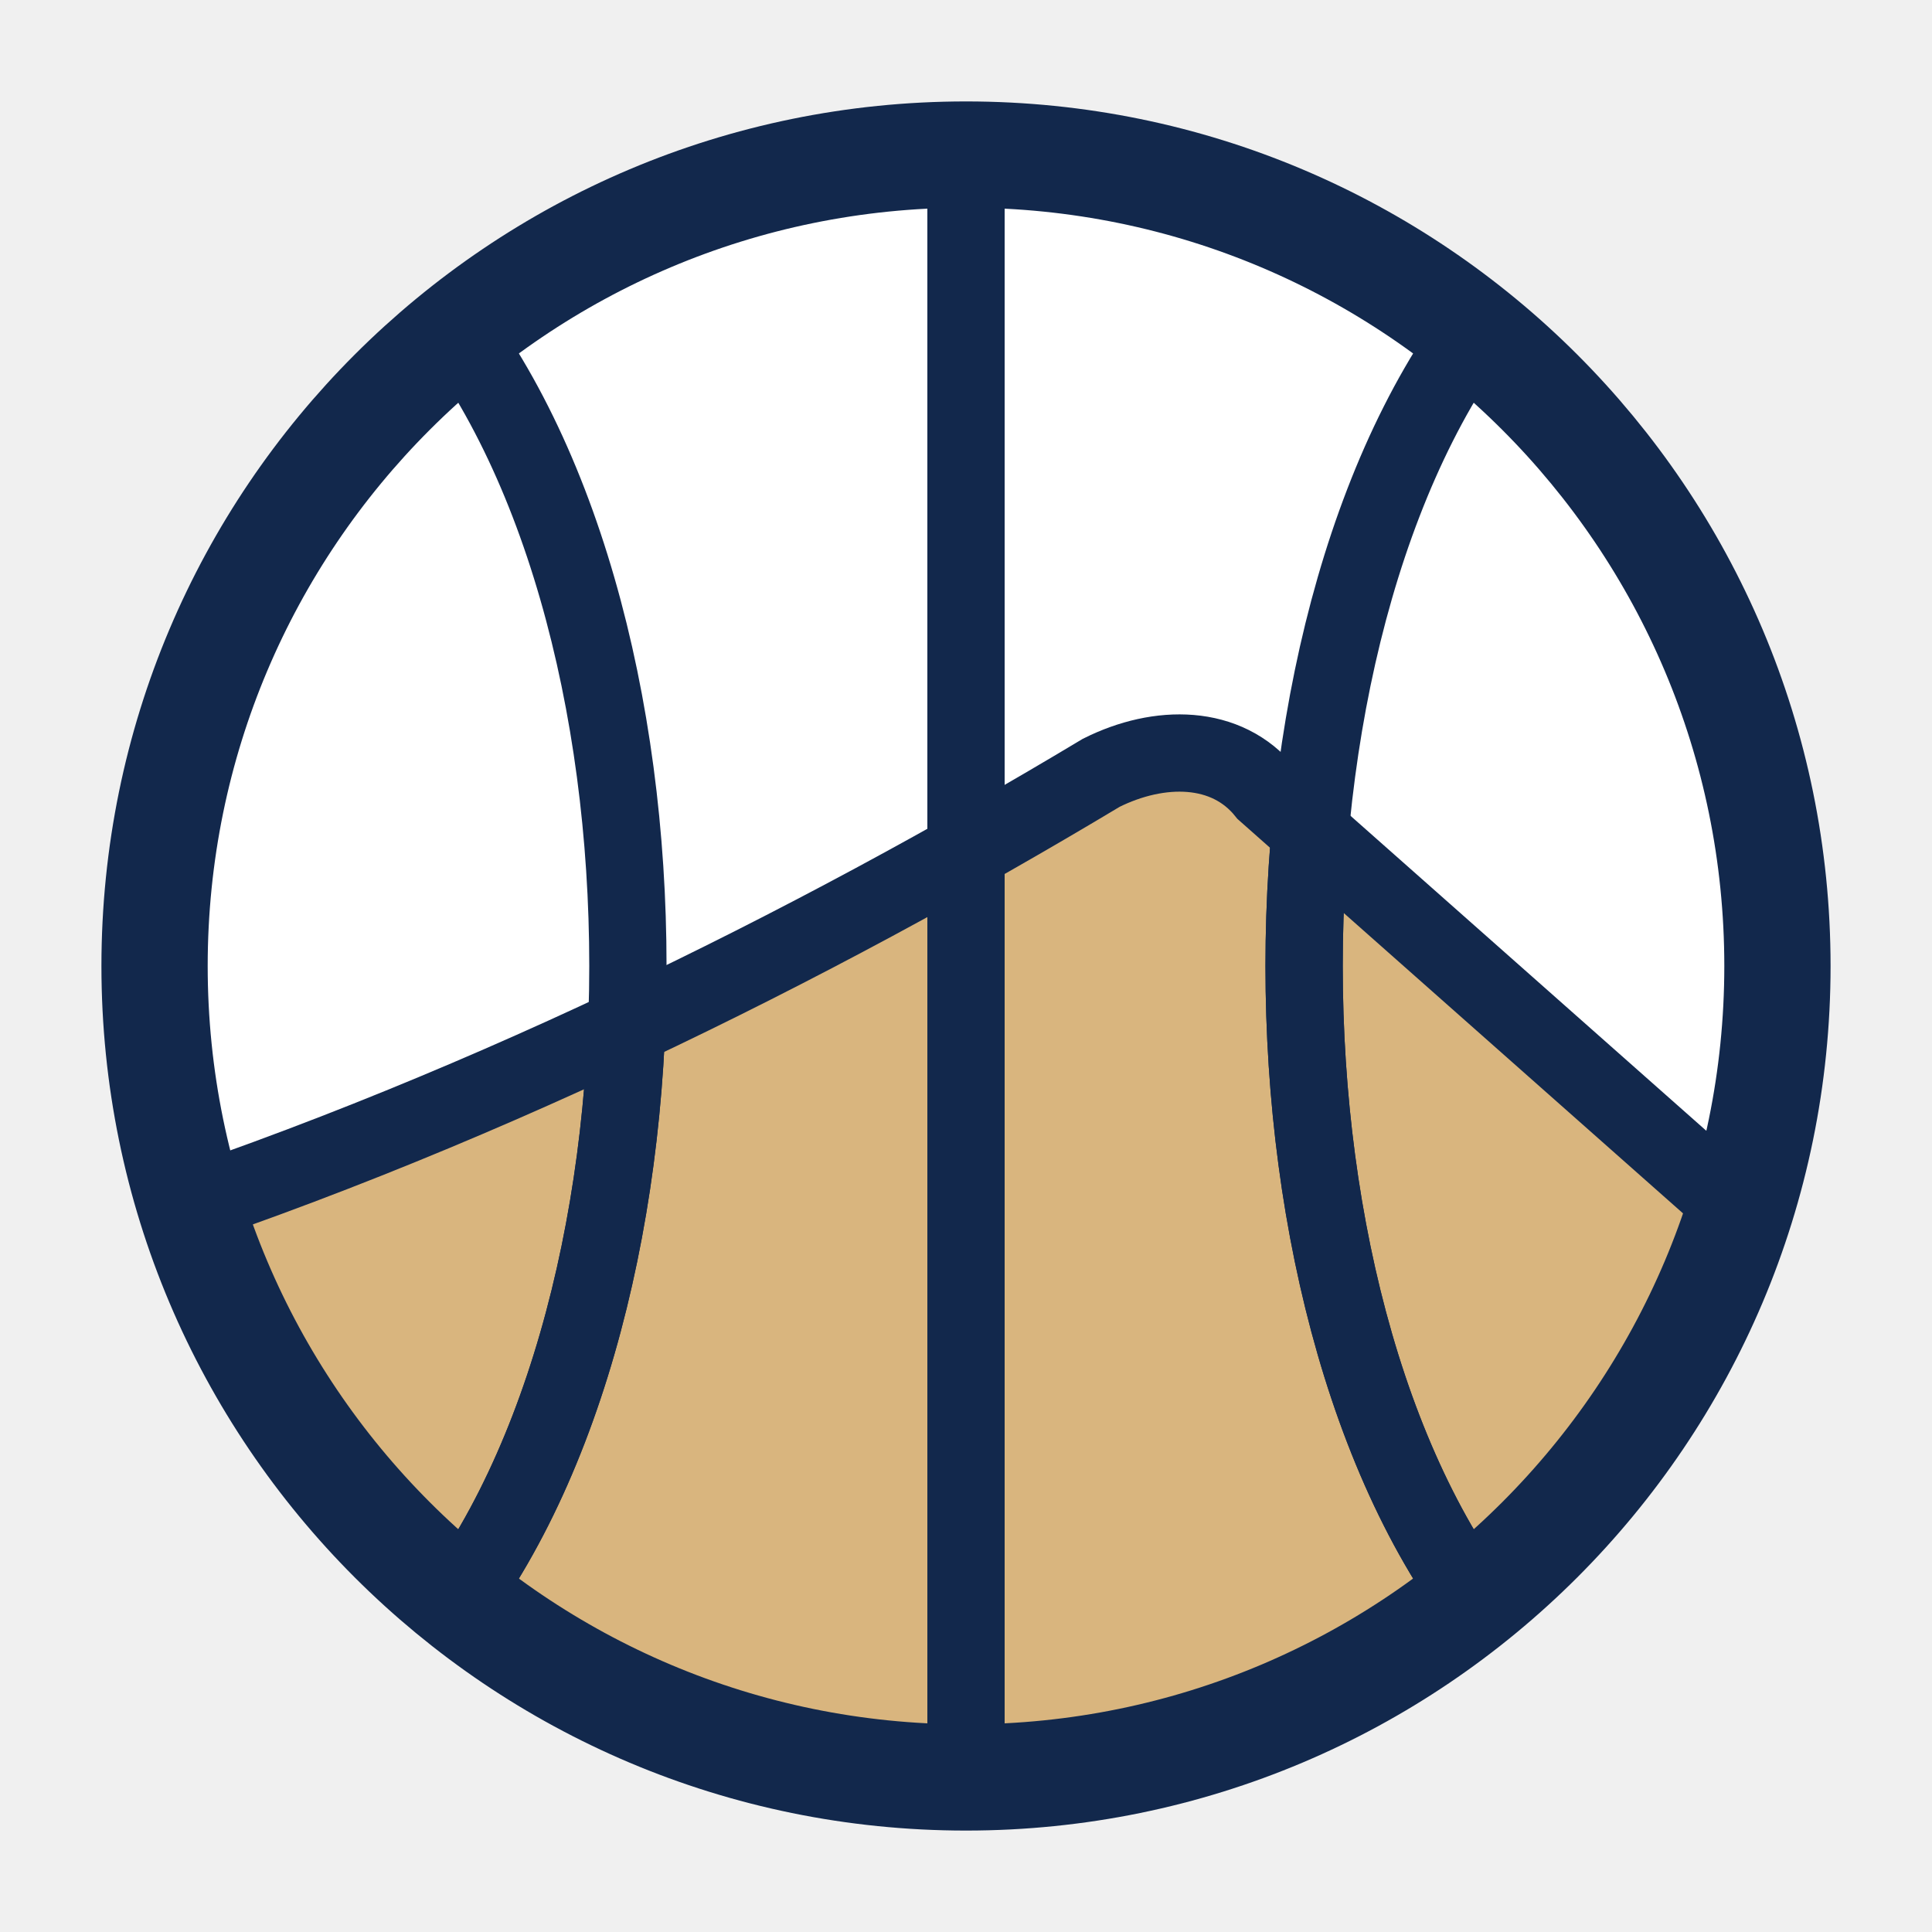
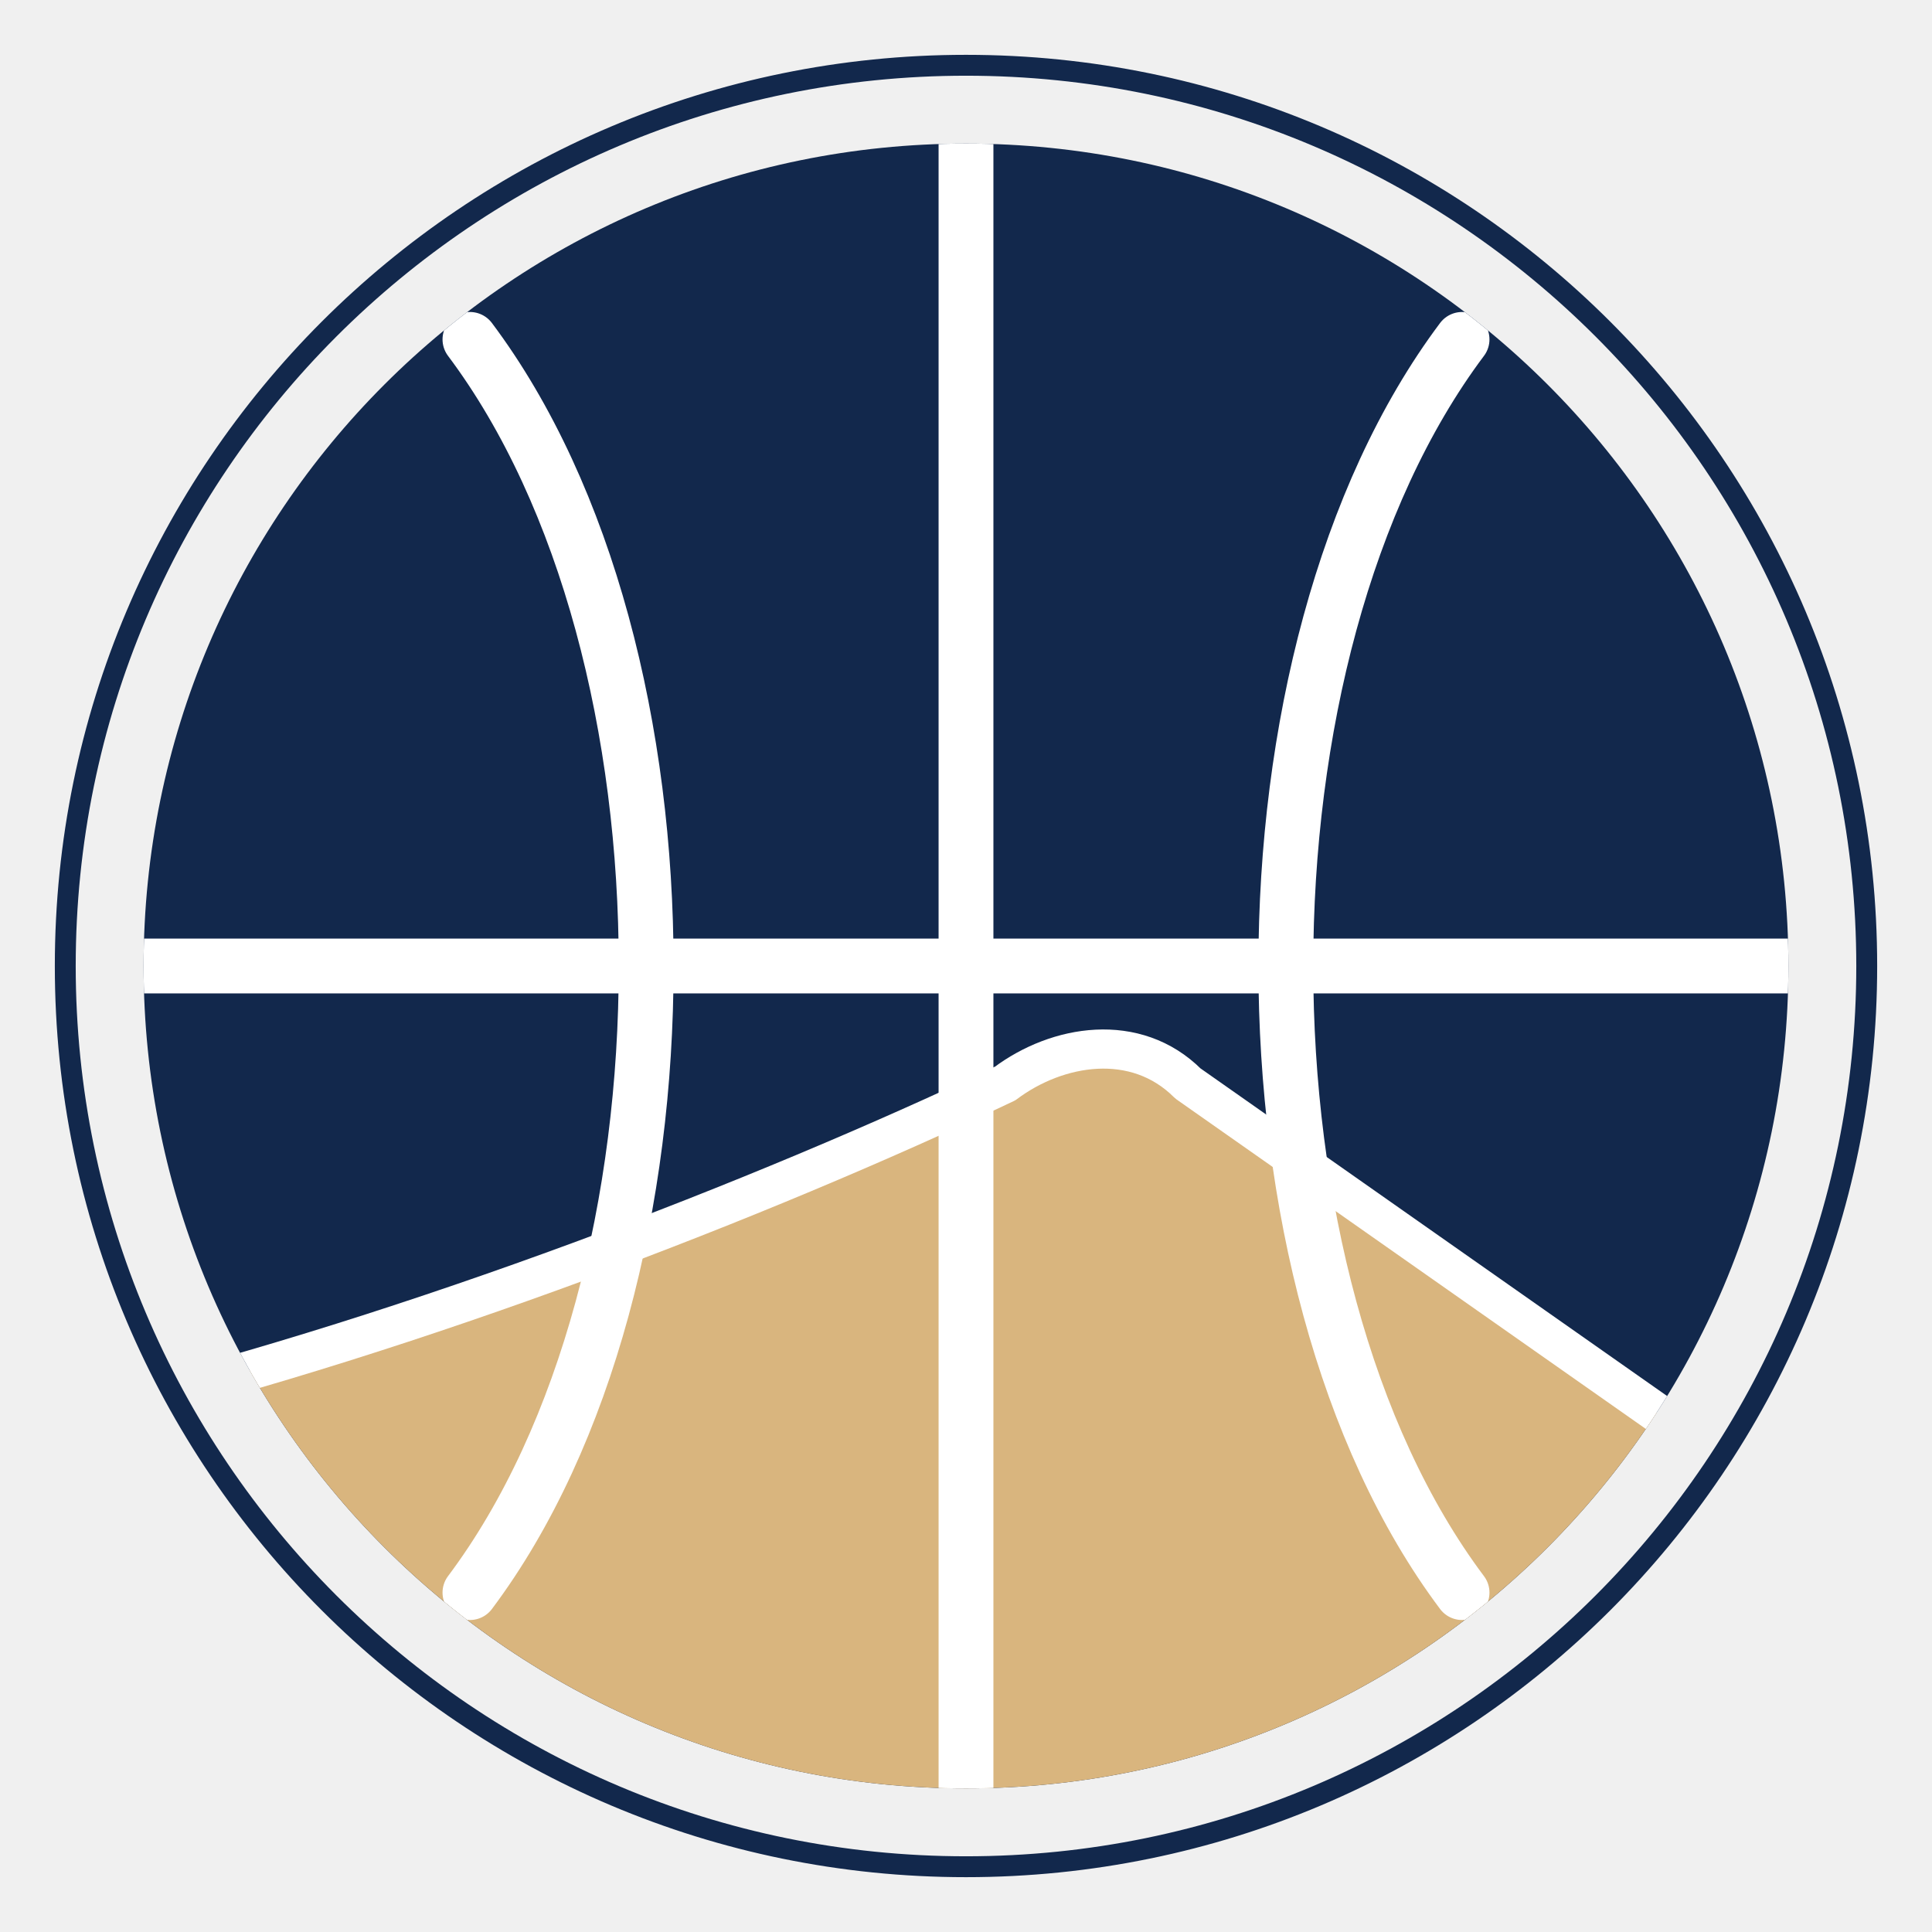
- <svg xmlns="http://www.w3.org/2000/svg" viewBox="0 0 200 200" width="200" height="200" role="img" aria-label="Emblème Gironde Basket-ball" focusable="false">
+ <svg xmlns="http://www.w3.org/2000/svg" viewBox="26 26 148 148" width="200" height="200" role="img" aria-label="Emblème Gironde Basket-ball" focusable="false">
  <defs>
    <clipPath id="b36">
-       <circle cx="100" cy="100" r="80" />
-     </clipPath>
-     <clipPath id="d36">
-       <path d="M10 128 C48 116 84 98 114 80 C120 77 127 77 131 82 L192 136 L192 200 L10 200 Z" />
+       <circle cx="100" cy="100" r="63" />
    </clipPath>
  </defs>
-   <circle cx="100" cy="100" r="80" fill="#FFFFFF" />
+   <circle cx="100" cy="100" r="63" fill="#12284C" />
  <g clip-path="url(#b36)">
-     <path d="M10 128 C48 116 84 98 114 80 C120 77 127 77 131 82 L192 136 L192 200 L10 200 Z" fill="#D9B57E" />
-     <g fill="none" stroke="#12284C" stroke-width="8" stroke-linecap="round">
-       <path d="M100 16 V184" />
-       <path d="M44 30 C72 62 72 138 44 170" />
-       <path d="M156 30 C128 62 128 138 156 170" />
+     <path d="M34 134 C58 128 84 118 103 109 C107 106 113 105 117 109 L164 142 L170 180 L30 180 Z" fill="#D9B57E" />
+     <g fill="none" stroke="#FFFFFF" stroke-width="4.2" stroke-linecap="round">
+       <path d="M100 36 V164" />
+       <path d="M36 100 H164" />
+       <path d="M62 52 C80 76 80 124 62 148" />
+       <path d="M138 52 C120 76 120 124 138 148" />
    </g>
-     <g clip-path="url(#d36)" fill="none" stroke="#12284C" stroke-width="8" stroke-linecap="round">
-       <path d="M100 16 V184" />
-       <path d="M44 30 C72 62 72 138 44 170" />
-       <path d="M156 30 C128 62 128 138 156 170" />
-     </g>
-     <path d="M10 128 C48 116 84 98 114 80 C120 77 127 77 131 82 L192 136" fill="none" stroke="#12284C" stroke-width="8" stroke-linecap="round" />
+     <path d="M34 134 C58 128 84 118 103 109 C107 106 113 105 117 109 L164 142" fill="none" stroke="#FFFFFF" stroke-width="3" stroke-linecap="round" stroke-linejoin="round" />
  </g>
-   <circle cx="100" cy="100" r="84" fill="none" stroke="#12284C" stroke-width="11" />
+   <circle cx="100" cy="100" r="69" fill="none" stroke="#12284C" stroke-width="1.6" />
</svg>
